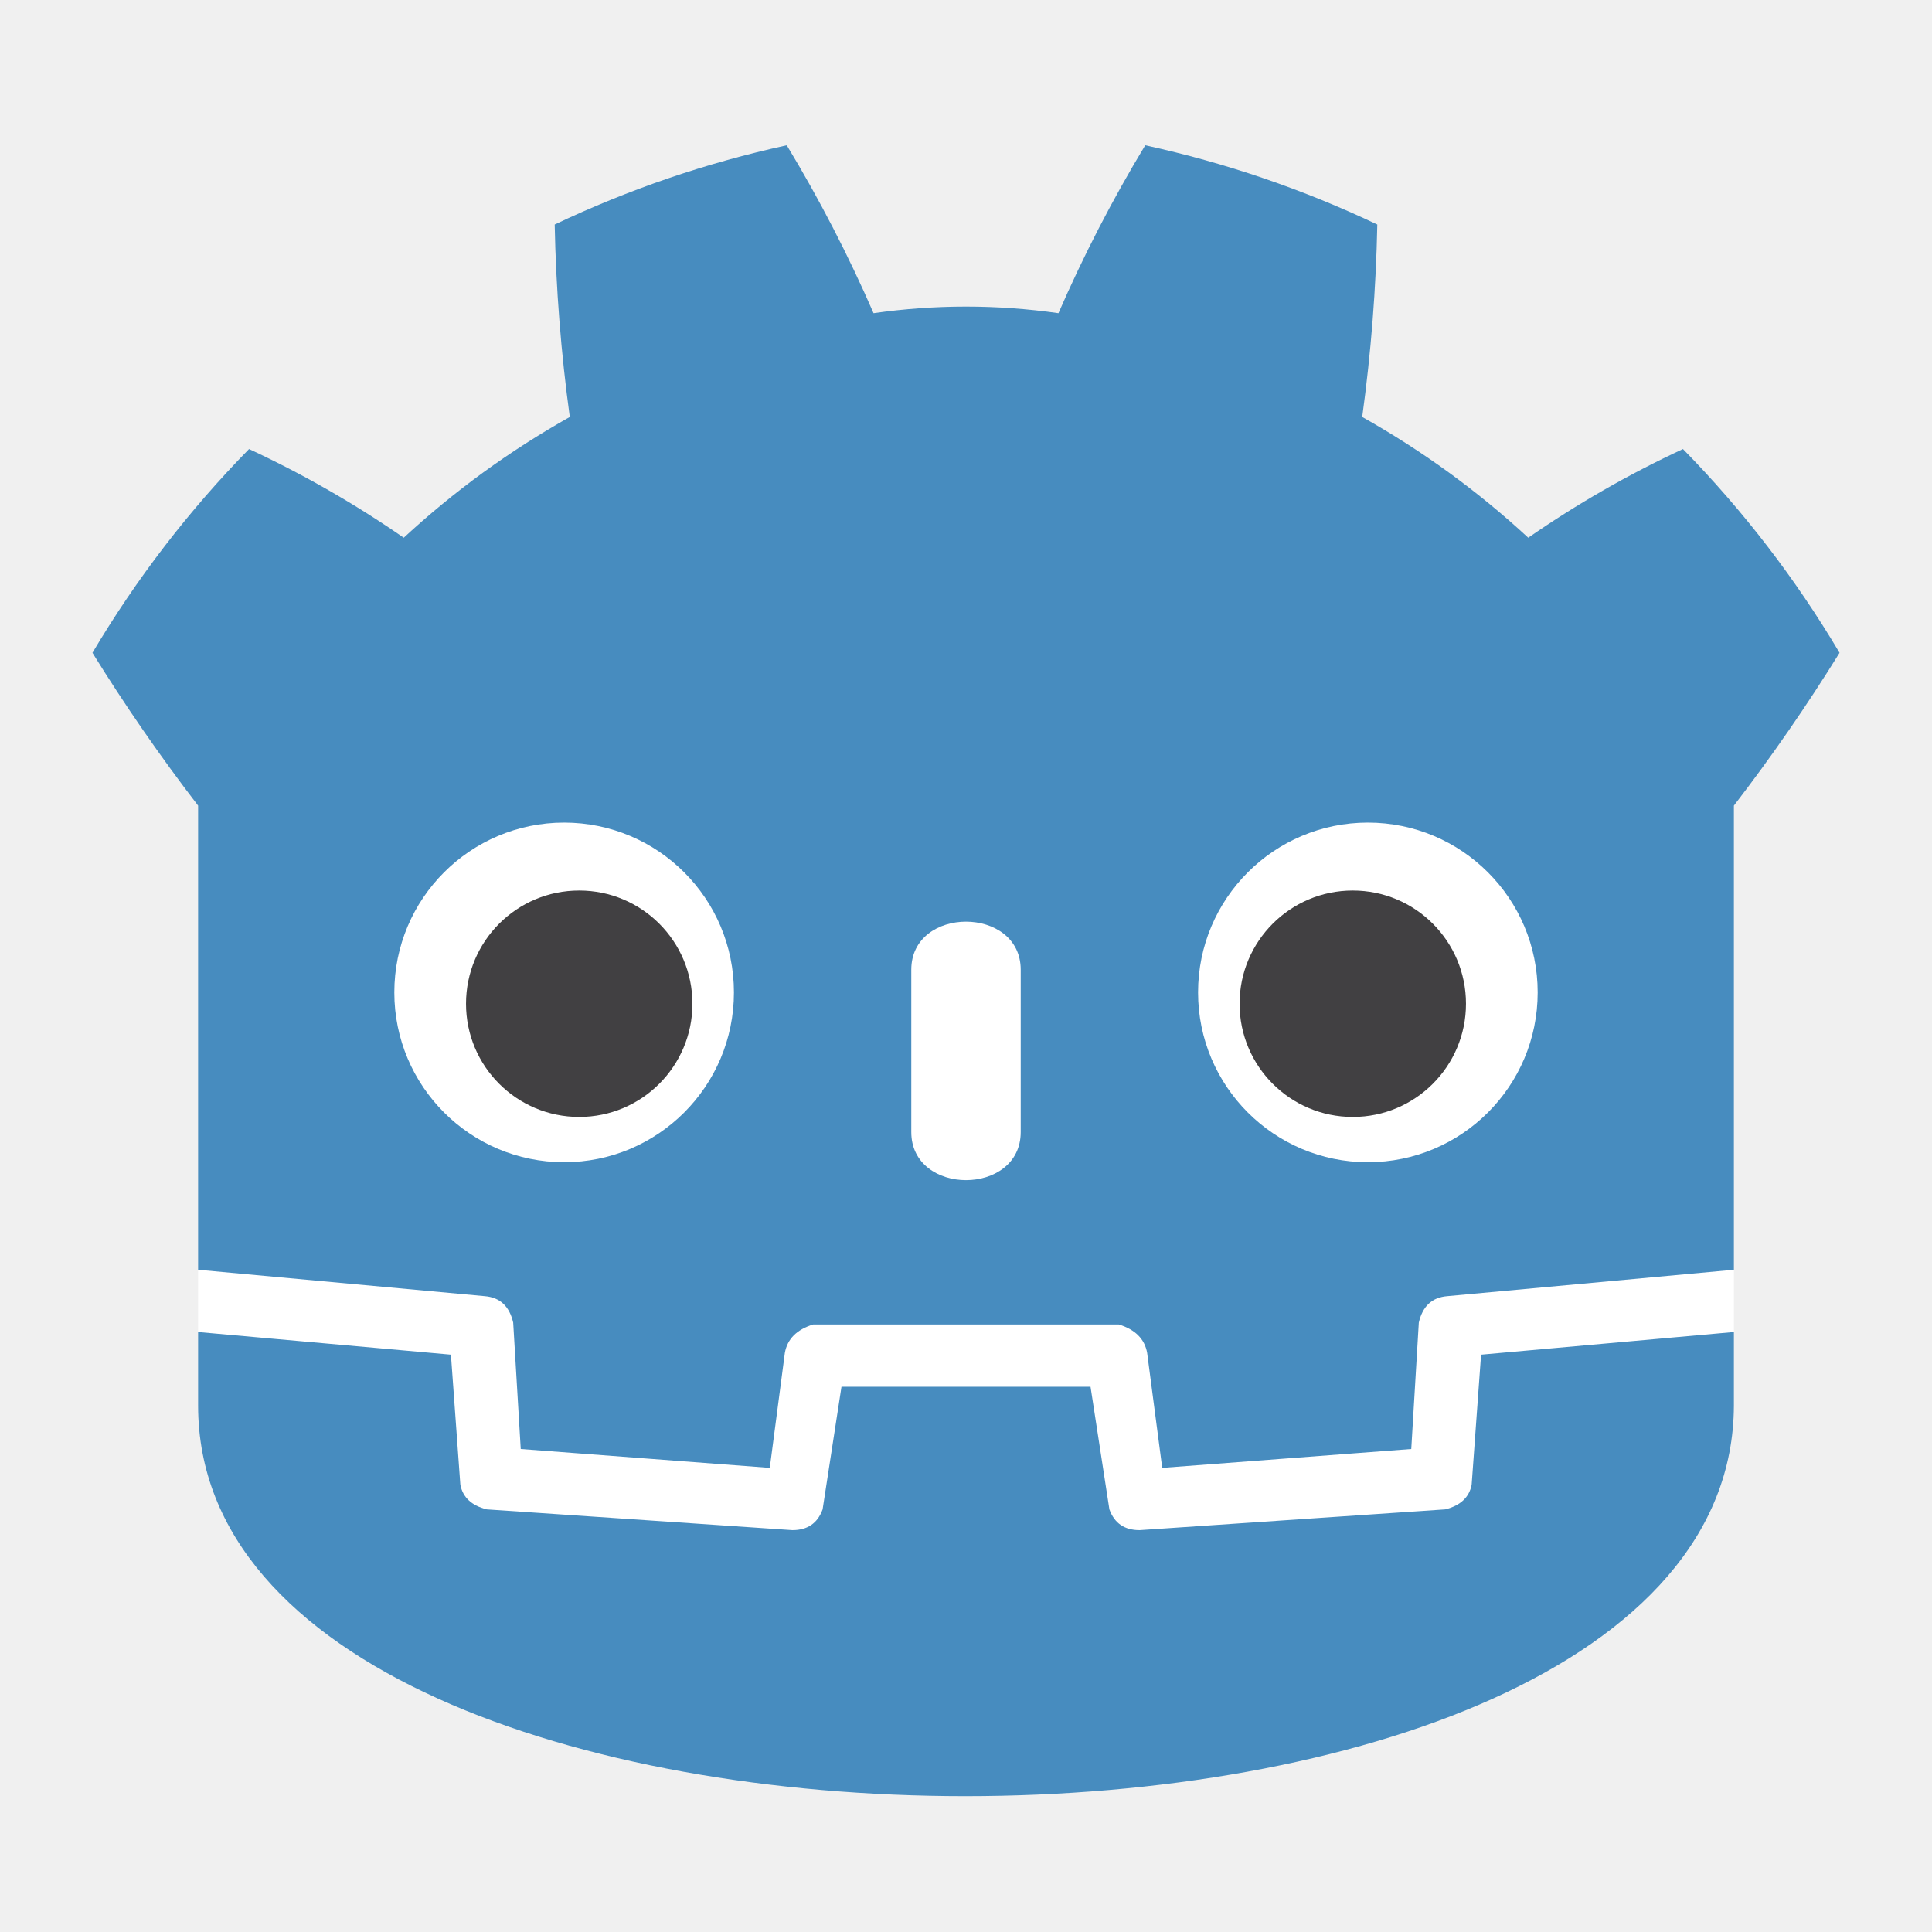
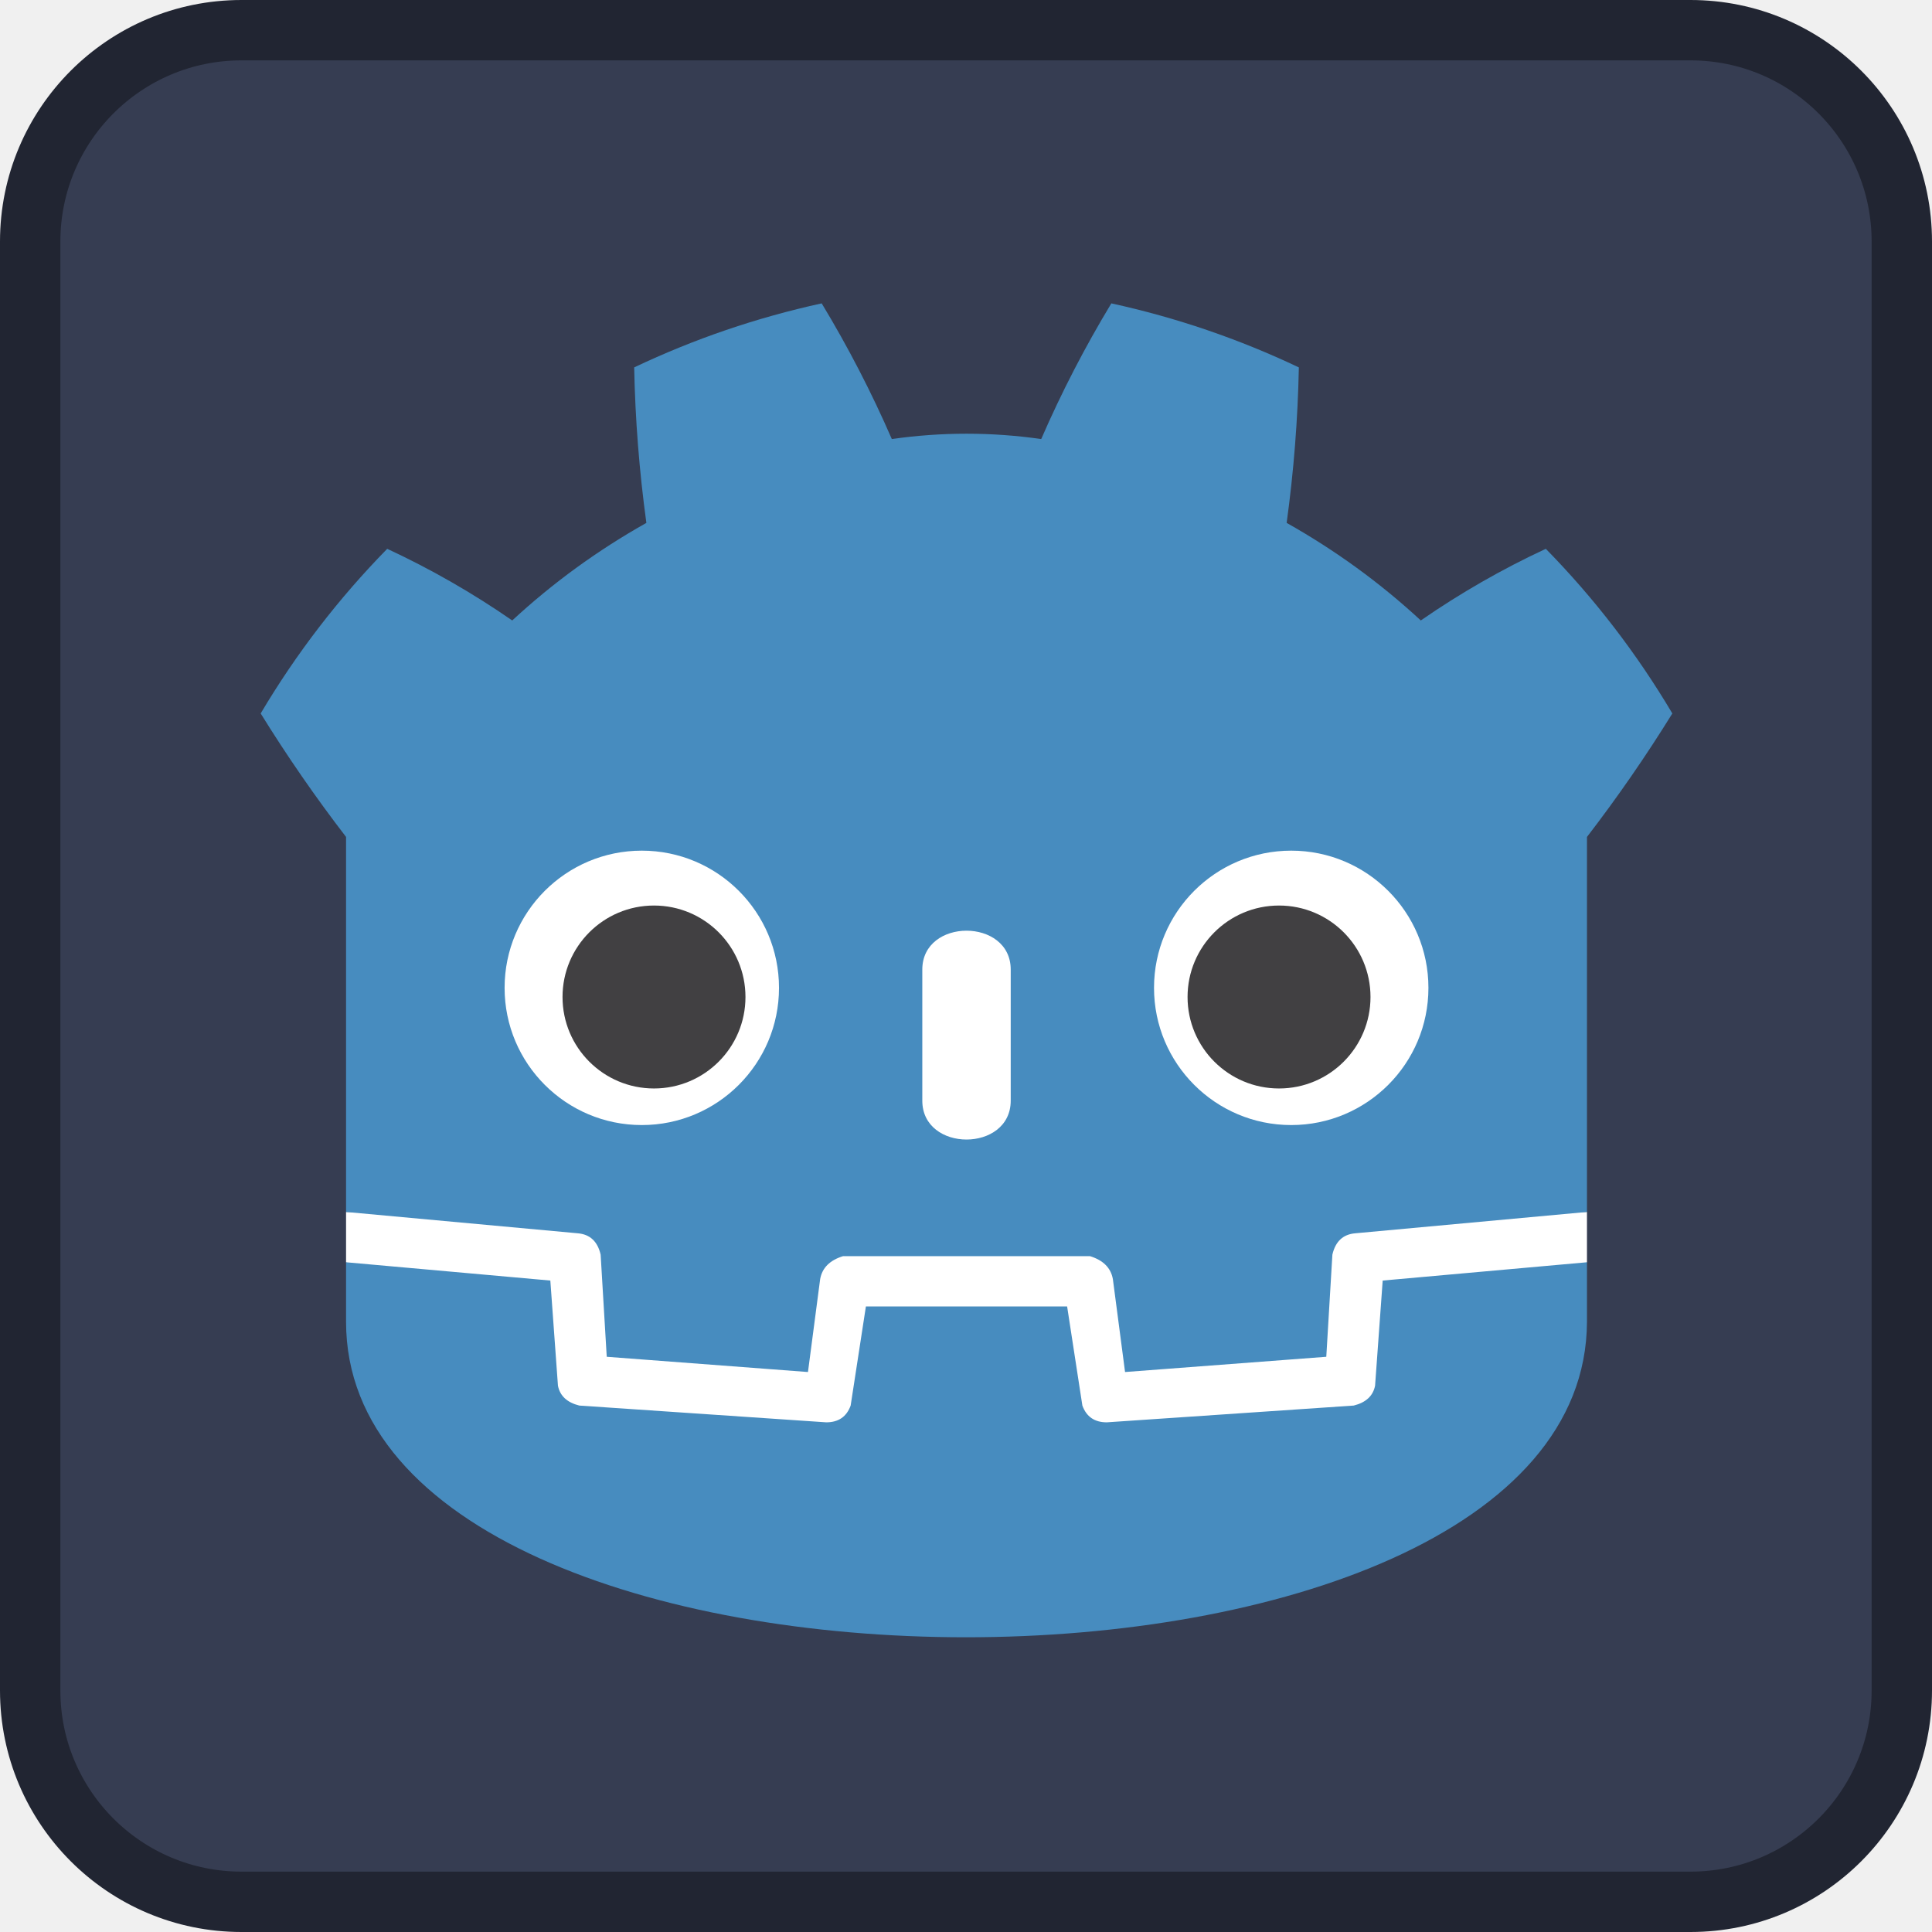
- <svg xmlns="http://www.w3.org/2000/svg" width="1024" height="1024">
-   <g fill="#fff">
+ <svg xmlns="http://www.w3.org/2000/svg" width="128" height="128">
+   <rect width="124" height="124" x="2" y="2" fill="#363d52" stroke="#212532" stroke-width="4" rx="14" />
+   <g fill="#fff" transform="translate(12.322 12.322)scale(.101)">
    <path d="M105 673v33q407 354 814 0v-33z" />
    <path fill="#478cbf" d="m105 673 152 14q12 1 15 14l4 67 132 10 8-61q2-11 15-15h162q13 4 15 15l8 61 132-10 4-67q3-13 15-14l152-14V427q30-39 56-81-35-59-83-108-43 20-82 47-40-37-88-64 7-51 8-102-59-28-123-42-26 43-46 89-49-7-98 0-20-46-46-89-64 14-123 42 1 51 8 102-48 27-88 64-39-27-82-47-48 49-83 108 26 42 56 81zm0 33v39c0 276 813 276 814 0v-39l-134 12-5 69q-2 10-14 13l-162 11q-12 0-16-11l-10-65H446l-10 65q-4 11-16 11l-162-11q-12-3-14-13l-5-69z" />
    <path d="M483 600c0 34 58 34 58 0v-86c0-34-58-34-58 0z" />
    <circle cx="725" cy="526" r="90" />
    <circle cx="299" cy="526" r="90" />
  </g>
-   <g fill="#414042">
+   <g fill="#414042" transform="translate(12.322 12.322)scale(.101)">
    <circle cx="307" cy="532" r="60" />
    <circle cx="717" cy="532" r="60" />
  </g>
</svg>
